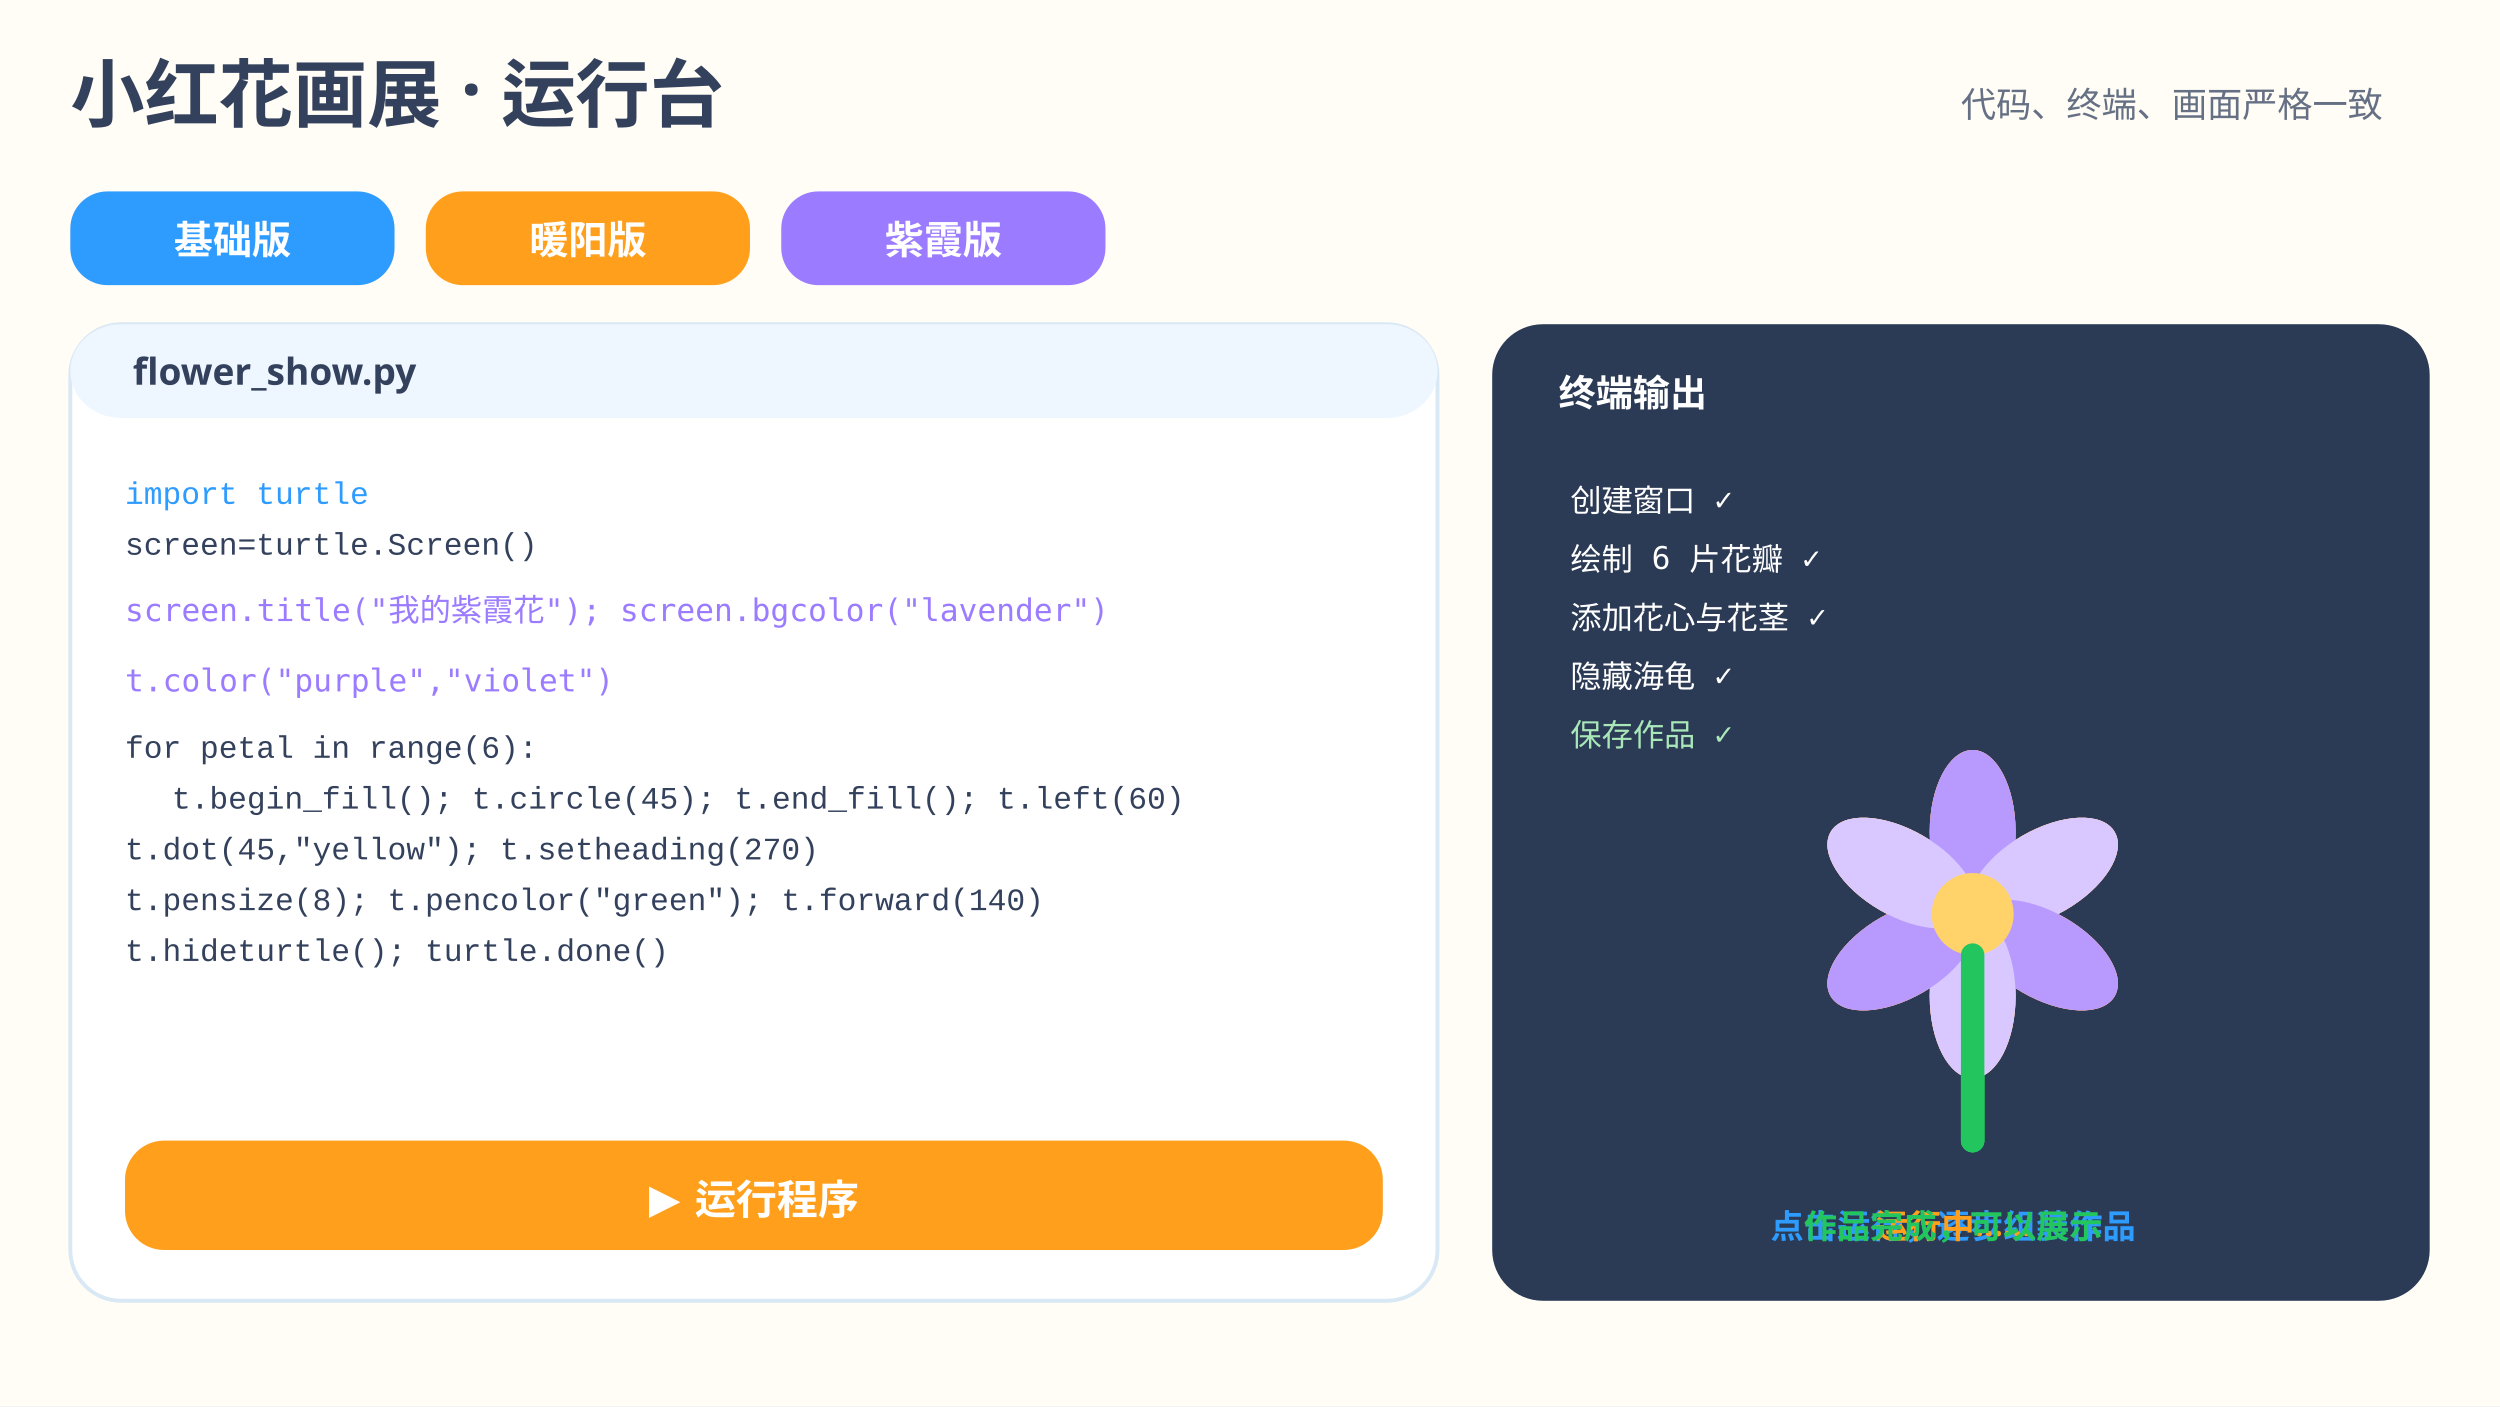
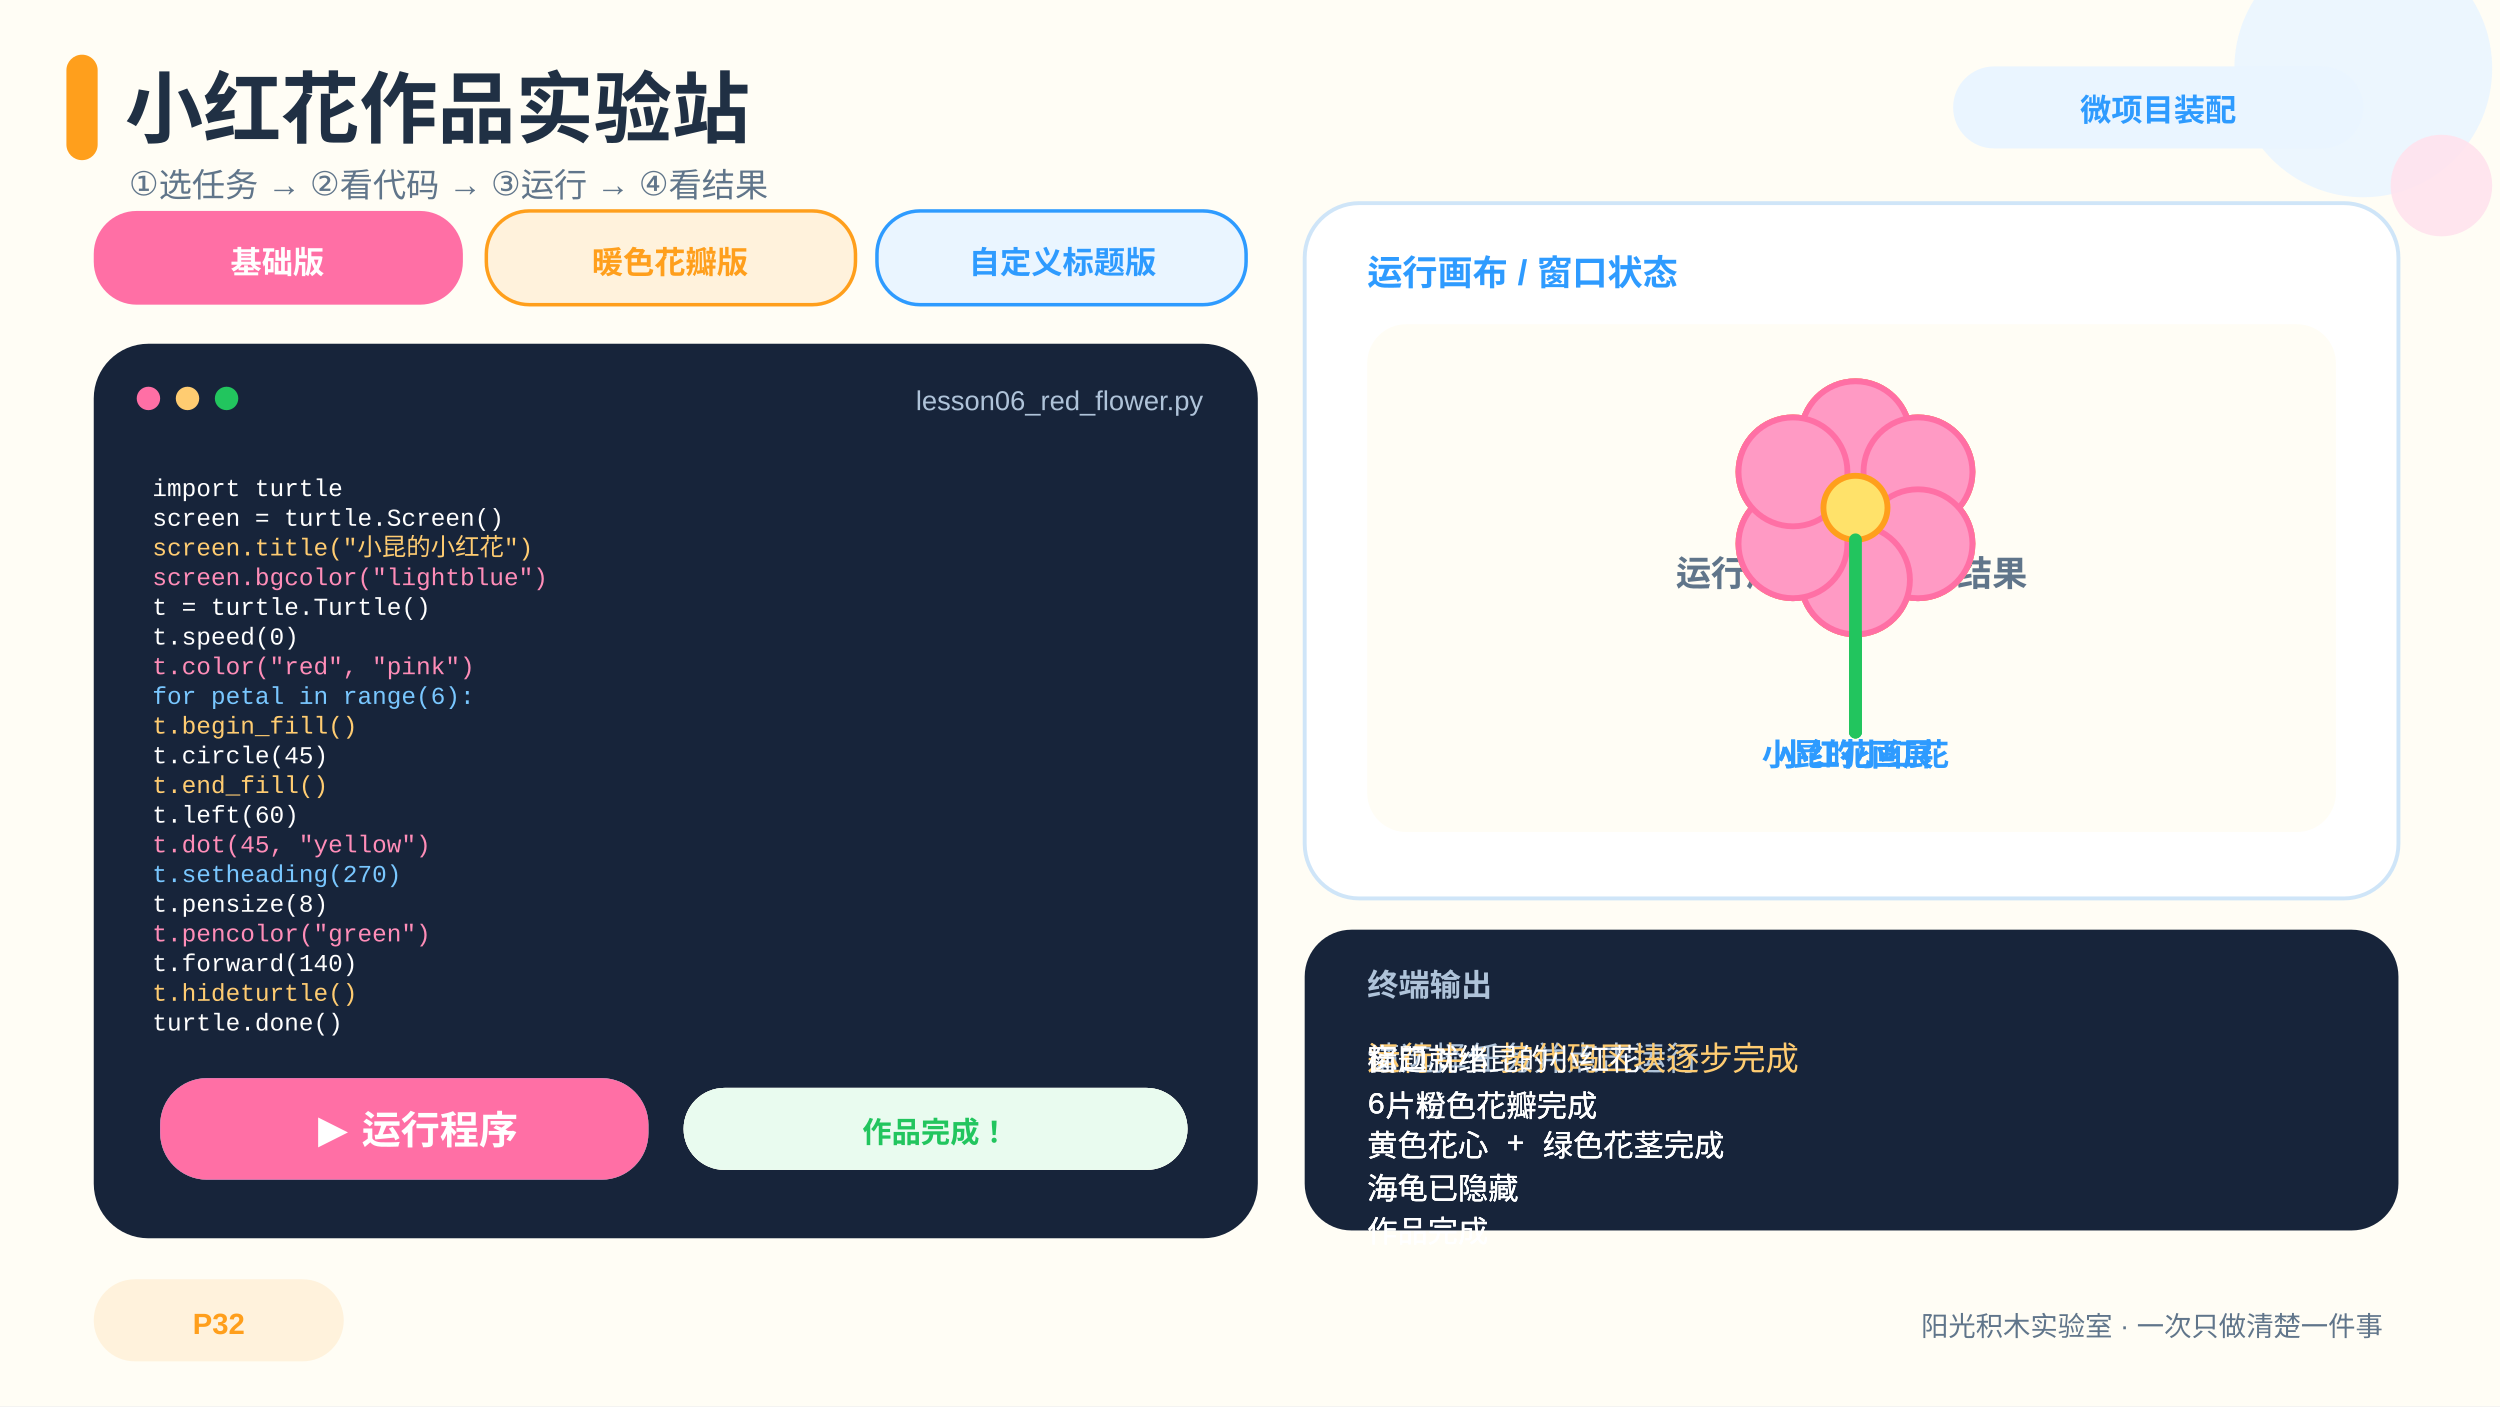
- <svg xmlns="http://www.w3.org/2000/svg" viewBox="0 0 1280 720" data-pptx-page-role="content" font-family="Microsoft YaHei, Segoe UI, sans-serif">
-   <rect width="1280" height="720" fill="#FFFDF5" />
-   <g id="header" data-pptx-bounds="36 18 1208 72">
-     <text x="36" y="62" font-size="38" font-weight="700" fill="#33415C">小红花画展 · 运行台</text>
-     <text x="1220" y="60" text-anchor="end" font-size="18" fill="#667085">代码、终端、画面严格一致</text>
-   </g>
-   <g id="tasks" data-pptx-bounds="36 98 1208 52" data-pptx-role="decoration">
-     <g id="full-base" data-pptx-bounds="36 98 166 48">
-       <rect x="36" y="98" width="166" height="48" rx="19" fill="#2E9BFF" />
-       <text x="119" y="130" text-anchor="middle" font-size="20" font-weight="700" fill="#FFFFFF">基础版</text>
-     </g>
-     <g id="full-base-hit" data-pptx-bounds="36 98 166 48">
-       <rect x="36" y="98" width="166" height="48" rx="19" fill="#FFFFFF" fill-opacity="0.001" />
-     </g>
-     <g id="full-sun" data-pptx-bounds="218 98 166 48">
-       <rect x="218" y="98" width="166" height="48" rx="19" fill="#FF9F1C" />
-       <text x="301" y="130" text-anchor="middle" font-size="20" font-weight="700" fill="#FFFFFF">暖阳版</text>
-     </g>
-     <g id="full-sun-hit" data-pptx-bounds="218 98 166 48">
-       <rect x="218" y="98" width="166" height="48" rx="19" fill="#FFFFFF" fill-opacity="0.001" />
-     </g>
-     <g id="full-violet" data-pptx-bounds="400 98 166 48">
-       <rect x="400" y="98" width="166" height="48" rx="19" fill="#9B7BFF" />
-       <text x="483" y="130" text-anchor="middle" font-size="20" font-weight="700" fill="#FFFFFF">紫霞版</text>
-     </g>
-     <g id="full-violet-hit" data-pptx-bounds="400 98 166 48">
-       <rect x="400" y="98" width="166" height="48" rx="19" fill="#FFFFFF" fill-opacity="0.001" />
-     </g>
-   </g>
-   <g id="editor" data-pptx-bounds="36 166 700 500" data-pptx-role="decoration">
-     <rect x="36" y="166" width="700" height="500" rx="26" fill="#FFFFFF" stroke="#D9E8F5" stroke-width="2" />
-     <rect x="36" y="166" width="700" height="48" rx="26" fill="#EEF6FF" />
-     <text x="68" y="197" font-size="19" font-weight="700" fill="#33415C">flower_show.py</text>
-     <g id="full-code" data-pptx-bounds="64 234 644 330" font-family="Consolas, Courier New, monospace" font-size="16">
-       <text x="64" y="258" fill="#2E9BFF">import turtle</text>
-       <text x="64" y="284" fill="#33415C">screen=turtle.Screen()</text>
-       <text x="64" y="310" fill="#33415C">screen.title("小红花画展"); screen.bgcolor("lightblue")</text>
-       <text x="64" y="336" fill="#33415C">t=turtle.Turtle(); t.speed(0)</text>
-       <text x="64" y="362" fill="#FF6FA5">t.color("red","pink")</text>
-       <text x="64" y="388" fill="#33415C">for petal in range(6):</text>
-       <text x="88" y="414" fill="#33415C">t.begin_fill(); t.circle(45); t.end_fill(); t.left(60)</text>
-       <text x="64" y="440" fill="#33415C">t.dot(45,"yellow"); t.setheading(270)</text>
-       <text x="64" y="466" fill="#33415C">t.pensize(8); t.pencolor("green"); t.forward(140)</text>
-       <text x="64" y="492" fill="#33415C">t.hideturtle(); turtle.done()</text>
-     </g>
-     <g id="run-full-hit" data-pptx-bounds="64 584 644 56">
-       <rect x="64" y="584" width="644" height="56" rx="20" fill="#FF9F1C" />
-       <text x="386" y="621" text-anchor="middle" font-size="21" font-weight="700" fill="#FFFFFF">▶ 运行程序</text>
-       <rect x="64" y="584" width="644" height="56" rx="20" fill="#FFFFFF" fill-opacity="0.001" />
-     </g>
-   </g>
-   <g id="console" data-pptx-bounds="764 166 480 500" data-pptx-role="decoration">
-     <rect x="764" y="166" width="480" height="500" rx="26" fill="#2B3A55" />
-     <text x="798" y="208" font-size="19" font-weight="700" fill="#FFFFFF">终端输出</text>
-     <g id="full-output" data-pptx-bounds="798 232 410 160" font-family="Consolas, Courier New, monospace" font-size="16">
-       <text x="798" y="260" fill="#FFFFFF">创建窗口 ✓</text>
-       <text x="798" y="290" fill="#FFFFFF">绘制 6 片花瓣 ✓</text>
-       <text x="798" y="320" fill="#FFFFFF">添加花心 ✓</text>
-       <text x="798" y="350" fill="#FFFFFF">绘制花茎 ✓</text>
-       <text x="798" y="380" fill="#A9E7B8">隐藏海龟 · 完成 ✓</text>
-     </g>
-   </g>
-   <g id="p23-task-base-hit" data-pptx-bounds="36 98 166 48">
-     <rect x="36" y="98" width="166" height="48" rx="19" fill="#FFFFFF" fill-opacity="0.001" />
-   </g>
-   <g id="p23-task-sun-hit" data-pptx-bounds="218 98 166 48">
-     <rect x="218" y="98" width="166" height="48" rx="19" fill="#FFFFFF" fill-opacity="0.001" />
-   </g>
-   <g id="p23-task-violet-hit" data-pptx-bounds="400 98 166 48">
-     <rect x="400" y="98" width="166" height="48" rx="19" fill="#FFFFFF" fill-opacity="0.001" />
-   </g>
-   <g id="p23-run-base-hit" data-pptx-bounds="64 584 644 56">
-     <rect x="64" y="584" width="644" height="56" rx="20" fill="#FFFFFF" fill-opacity="0.001" />
-   </g>
-   <g id="p23-run-sun-hit" data-pptx-bounds="64 584 644 56">
-     <rect x="64" y="584" width="644" height="56" rx="20" fill="#FFFFFF" fill-opacity="0.001" />
-   </g>
-   <g id="p23-run-violet-hit" data-pptx-bounds="64 584 644 56">
-     <rect x="64" y="584" width="644" height="56" rx="20" fill="#FFFFFF" fill-opacity="0.001" />
-   </g>
-   <g id="full-result-sun" data-pptx-bounds="190 690 2 2" transform="translate(1010 472)">
-     <ellipse cx="0" cy="-48" rx="25" ry="48" fill="#FFB347" transform="rotate(0)" />
-     <ellipse cx="0" cy="-48" rx="25" ry="48" fill="#FFD36A" transform="rotate(60)" />
-     <ellipse cx="0" cy="-48" rx="25" ry="48" fill="#FFB347" transform="rotate(120)" />
-     <ellipse cx="0" cy="-48" rx="25" ry="48" fill="#FFD36A" transform="rotate(180)" />
-     <ellipse cx="0" cy="-48" rx="25" ry="48" fill="#FFB347" transform="rotate(240)" />
-     <ellipse cx="0" cy="-48" rx="25" ry="48" fill="#FFD36A" transform="rotate(300)" />
-     <circle r="24" fill="#FF9F1C" />
-     <line x1="0" y1="24" x2="0" y2="125" stroke="#65C466" stroke-width="12" stroke-linecap="round" />
-   </g>
-   <g id="full-result-violet" data-pptx-bounds="194 690 2 2" transform="translate(1010 450)">
-     <ellipse cx="0" cy="-48" rx="25" ry="48" fill="#B89AFF" transform="rotate(0)" />
-     <ellipse cx="0" cy="-48" rx="25" ry="48" fill="#D9C8FF" transform="rotate(60)" />
-     <ellipse cx="0" cy="-48" rx="25" ry="48" fill="#B89AFF" transform="rotate(120)" />
-     <ellipse cx="0" cy="-48" rx="25" ry="48" fill="#D9C8FF" transform="rotate(180)" />
-     <ellipse cx="0" cy="-48" rx="25" ry="48" fill="#B89AFF" transform="rotate(240)" />
-     <ellipse cx="0" cy="-48" rx="25" ry="48" fill="#D9C8FF" transform="rotate(300)" />
-     <circle r="24" fill="#FFD36A" />
-     <line x1="0" y1="24" x2="0" y2="165" stroke="#65C466" stroke-width="12" stroke-linecap="round" />
-   </g>
-   <g id="full-result" data-pptx-bounds="900 398 220 222" transform="translate(1010 472)" data-pptx-role="decoration">
-     <ellipse cx="0" cy="-48" rx="25" ry="48" fill="#FF9DBC" transform="rotate(0)" />
-     <ellipse cx="0" cy="-48" rx="25" ry="48" fill="#FF9DBC" transform="rotate(60)" />
-     <ellipse cx="0" cy="-48" rx="25" ry="48" fill="#FF9DBC" transform="rotate(120)" />
-     <ellipse cx="0" cy="-48" rx="25" ry="48" fill="#FF9DBC" transform="rotate(180)" />
-     <ellipse cx="0" cy="-48" rx="25" ry="48" fill="#FF9DBC" transform="rotate(240)" />
-     <ellipse cx="0" cy="-48" rx="25" ry="48" fill="#FF9DBC" transform="rotate(300)" />
-     <circle r="24" fill="#FFD36A" />
-     <line x1="0" y1="24" x2="0" y2="145" stroke="#65C466" stroke-width="12" stroke-linecap="round" />
-   </g>
-   <g id="p23-console-cover" data-pptx-bounds="786 220 436 424">
-     <rect x="786" y="220" width="436" height="424" rx="20" fill="#2B3A55" />
-   </g>
-   <g id="full-code-sun-state" data-pptx-bounds="60 296 650 82">
-     <rect x="60" y="294" width="650" height="80" fill="#FFFFFF" />
-     <text x="64" y="318" font-family="Consolas, monospace" font-size="16" fill="#FF9F1C">screen.title("暖阳小红花"); screen.bgcolor("lightyellow")</text>
-     <text x="64" y="354" font-family="Consolas, monospace" font-size="16" fill="#FF9F1C">t.color("orange","yellow")</text>
-   </g>
-   <g id="full-code-violet-state" data-pptx-bounds="60 296 650 82">
-     <rect x="60" y="294" width="650" height="80" fill="#FFFFFF" />
-     <text x="64" y="318" font-family="Consolas, monospace" font-size="16" fill="#9B7BFF">screen.title("我的紫霞花"); screen.bgcolor("lavender")</text>
-     <text x="64" y="354" font-family="Consolas, monospace" font-size="16" fill="#9B7BFF">t.color("purple","violet")</text>
-   </g>
-   <g id="full-status-guide" data-pptx-bounds="820 612 360 28">
-     <text x="1000" y="634" text-anchor="middle" font-size="17" font-weight="700" fill="#2E9BFF">点击运行，逐步组装作品</text>
-   </g>
-   <g id="full-status-running" data-pptx-bounds="820 612 360 28">
-     <text x="1000" y="634" text-anchor="middle" font-size="17" font-weight="700" fill="#FF9F1C">运行中……</text>
-   </g>
-   <g id="full-status-done" data-pptx-bounds="820 612 360 28">
-     <text x="1000" y="634" text-anchor="middle" font-size="17" font-weight="700" fill="#22C55E">作品完成，可以展示</text>
-   </g>
-   <g id="full-line-1" data-pptx-bounds="804 242 380 26">
-     <text x="804" y="262" font-family="Consolas, monospace" font-size="16" fill="#FFFFFF">创建窗口 ✓</text>
-   </g>
-   <g id="full-line-2" data-pptx-bounds="804 272 380 26">
-     <text x="804" y="292" font-family="Consolas, monospace" font-size="16" fill="#FFFFFF">绘制 6 片花瓣 ✓</text>
-   </g>
-   <g id="full-line-3" data-pptx-bounds="804 302 380 26">
-     <text x="804" y="322" font-family="Consolas, monospace" font-size="16" fill="#FFFFFF">添加花心与花茎 ✓</text>
-   </g>
-   <g id="full-line-4" data-pptx-bounds="804 332 380 26">
-     <text x="804" y="352" font-family="Consolas, monospace" font-size="16" fill="#FFFFFF">隐藏海龟 ✓</text>
-   </g>
-   <g id="full-line-5" data-pptx-bounds="804 362 380 26">
-     <text x="804" y="382" font-family="Consolas, monospace" font-size="16" fill="#A9E7B8">保存作品 ✓</text>
-   </g>
-   <g id="full-preview-base" data-pptx-bounds="900 402 220 190">
-     <g transform="translate(1010 468)">
-       <ellipse cx="0" cy="-42" rx="22" ry="42" fill="#FF9DBC" />
-       <ellipse cx="0" cy="-42" rx="22" ry="42" fill="#FF9DBC" transform="rotate(60)" />
-       <ellipse cx="0" cy="-42" rx="22" ry="42" fill="#FF9DBC" transform="rotate(120)" />
-       <ellipse cx="0" cy="-42" rx="22" ry="42" fill="#FF9DBC" transform="rotate(180)" />
-       <ellipse cx="0" cy="-42" rx="22" ry="42" fill="#FF9DBC" transform="rotate(240)" />
-       <ellipse cx="0" cy="-42" rx="22" ry="42" fill="#FF9DBC" transform="rotate(300)" />
-       <circle r="21" fill="#FFD36A" />
-       <line x1="0" y1="21" x2="0" y2="116" stroke="#22C55E" stroke-width="12" stroke-linecap="round" />
-     </g>
-   </g>
-   <g id="full-preview-sun" data-pptx-bounds="900 402 220 190">
-     <g transform="translate(1010 468)">
-       <ellipse cx="0" cy="-42" rx="22" ry="42" fill="#FFB347" />
-       <ellipse cx="0" cy="-42" rx="22" ry="42" fill="#FFD36A" transform="rotate(60)" />
-       <ellipse cx="0" cy="-42" rx="22" ry="42" fill="#FFB347" transform="rotate(120)" />
-       <ellipse cx="0" cy="-42" rx="22" ry="42" fill="#FFD36A" transform="rotate(180)" />
-       <ellipse cx="0" cy="-42" rx="22" ry="42" fill="#FFB347" transform="rotate(240)" />
-       <ellipse cx="0" cy="-42" rx="22" ry="42" fill="#FFD36A" transform="rotate(300)" />
-       <circle r="21" fill="#FF9F1C" />
-       <line x1="0" y1="21" x2="0" y2="116" stroke="#22C55E" stroke-width="12" stroke-linecap="round" />
-     </g>
-   </g>
-   <g id="full-preview-violet" data-pptx-bounds="900 402 220 190">
-     <g transform="translate(1010 468)">
-       <ellipse cx="0" cy="-42" rx="22" ry="42" fill="#B89AFF" />
-       <ellipse cx="0" cy="-42" rx="22" ry="42" fill="#D9C8FF" transform="rotate(60)" />
-       <ellipse cx="0" cy="-42" rx="22" ry="42" fill="#B89AFF" transform="rotate(120)" />
-       <ellipse cx="0" cy="-42" rx="22" ry="42" fill="#D9C8FF" transform="rotate(180)" />
-       <ellipse cx="0" cy="-42" rx="22" ry="42" fill="#B89AFF" transform="rotate(240)" />
-       <ellipse cx="0" cy="-42" rx="22" ry="42" fill="#D9C8FF" transform="rotate(300)" />
-       <circle r="21" fill="#FFD36A" />
-       <line x1="0" y1="21" x2="0" y2="116" stroke="#22C55E" stroke-width="12" stroke-linecap="round" />
-     </g>
-   </g>
+ <svg xmlns="http://www.w3.org/2000/svg" viewBox="0 0 1280 720" data-pptx-page-role="content" font-family="Microsoft YaHei, Arial, sans-serif">
+   <rect x="0" y="0" width="1280" height="720" rx="0" fill="#FFFDF5" id="page-bg" />
+   <circle cx="1210" cy="35" r="66" fill="#EAF5FF" opacity="0.9" />
+   <circle cx="1250" cy="95" r="26" fill="#FFE2ED" opacity="0.9" />
+   <rect x="34" y="28" width="16" height="54" rx="8" fill="#FF9F1C" />
+   <text x="64" y="70" font-family="YouYuan, Microsoft YaHei, sans-serif" font-size="40" font-weight="700" fill="#203044" text-anchor="start">小红花作品实验站</text>
+   <text x="66" y="100" font-family="Microsoft YaHei, Arial, sans-serif" font-size="17" font-weight="400" fill="#60758A" text-anchor="start">①选任务 → ②看代码 → ③运行 → ④看结果</text>
+   <rect x="1000" y="34" width="210" height="42" rx="21" fill="#EAF5FF" />
+   <text x="1105.0" y="62" font-family="Microsoft YaHei, Arial, sans-serif" font-size="16" font-weight="700" fill="#2E9BFF" text-anchor="middle">微项目装配</text>
+   <rect x="48" y="655" width="128" height="42" rx="21" fill="#FFF2DC" />
+   <text x="112.0" y="683" font-family="Microsoft YaHei, Arial, sans-serif" font-size="15" font-weight="700" fill="#FF9F1C" text-anchor="middle">P32</text>
+   <g id="task-t1-button">
+     <rect x="48" y="108" width="189" height="48" rx="22" fill="#FF6FA5" />
+     <text x="142" y="140" font-family="Microsoft YaHei, Arial, sans-serif" font-size="16" font-weight="700" fill="#FFFFFF" text-anchor="middle">基础版</text>
+   </g>
+   <g id="task-t1-hit">
+     <rect x="48" y="108" width="189" height="48" rx="20" fill="#FFFFFF" opacity="0.001" />
+   </g>
+   <g id="task-t2-button">
+     <rect x="249" y="108" width="189" height="48" rx="22" fill="#FFF2DC" stroke="#FF9F1C" stroke-width="1.8" />
+     <text x="343" y="140" font-family="Microsoft YaHei, Arial, sans-serif" font-size="16" font-weight="700" fill="#FF9F1C" text-anchor="middle">暖色花瓣版</text>
+   </g>
+   <g id="task-t2-hit">
+     <rect x="249" y="108" width="189" height="48" rx="20" fill="#FFFFFF" opacity="0.001" />
+   </g>
+   <g id="task-t3-button">
+     <rect x="449" y="108" width="189" height="48" rx="22" fill="#EAF5FF" stroke="#2E9BFF" stroke-width="1.8" />
+     <text x="544" y="140" font-family="Microsoft YaHei, Arial, sans-serif" font-size="16" font-weight="700" fill="#2E9BFF" text-anchor="middle">自定义标题版</text>
+   </g>
+   <g id="task-t3-hit">
+     <rect x="449" y="108" width="189" height="48" rx="20" fill="#FFFFFF" opacity="0.001" />
+   </g>
+   <rect x="48" y="176" width="596" height="458" rx="28" fill="#17243A" id="editor-shell" />
+   <circle cx="76" cy="204" r="6" fill="#FF6FA5" />
+   <circle cx="96" cy="204" r="6" fill="#FFCC71" />
+   <circle cx="116" cy="204" r="6" fill="#22C55E" />
+   <text x="616" y="210" font-family="Microsoft YaHei, Arial, sans-serif" font-size="14" font-weight="400" fill="#AFC3D9" text-anchor="end">lesson06_red_flower.py</text>
+   <g id="code-t1-state">
+     <rect x="66" y="226" width="558" height="306" rx="14" fill="#17243A" />
+     <text x="78" y="254.0" font-family="Consolas, Courier New, monospace" font-size="12.5" font-weight="400" fill="#FFFFFF" text-anchor="start">import turtle</text>
+     <text x="78" y="269.2" font-family="Consolas, Courier New, monospace" font-size="12.5" font-weight="400" fill="#FFFFFF" text-anchor="start">screen = turtle.Screen()</text>
+     <text x="78" y="284.4" font-family="Consolas, Courier New, monospace" font-size="12.5" font-weight="400" fill="#FFCC71" text-anchor="start">screen.title("小红花画展")</text>
+     <text x="78" y="299.6" font-family="Consolas, Courier New, monospace" font-size="12.5" font-weight="400" fill="#FF8DB8" text-anchor="start">screen.bgcolor("lightblue")</text>
+     <text x="78" y="314.8" font-family="Consolas, Courier New, monospace" font-size="12.5" font-weight="400" fill="#FFFFFF" text-anchor="start">t = turtle.Turtle()</text>
+     <text x="78" y="330.0" font-family="Consolas, Courier New, monospace" font-size="12.5" font-weight="400" fill="#FFFFFF" text-anchor="start">t.speed(0)</text>
+     <text x="78" y="345.2" font-family="Consolas, Courier New, monospace" font-size="12.5" font-weight="400" fill="#FF8DB8" text-anchor="start">t.color("red", "pink")</text>
+     <text x="78" y="360.4" font-family="Consolas, Courier New, monospace" font-size="12.5" font-weight="400" fill="#79C7FF" text-anchor="start">for petal in range(6):</text>
+     <text x="78" y="375.6" font-family="Consolas, Courier New, monospace" font-size="12.5" font-weight="400" fill="#FFCC71" text-anchor="start">    t.begin_fill()</text>
+     <text x="78" y="390.8" font-family="Consolas, Courier New, monospace" font-size="12.5" font-weight="400" fill="#FFFFFF" text-anchor="start">    t.circle(45)</text>
+     <text x="78" y="406.0" font-family="Consolas, Courier New, monospace" font-size="12.5" font-weight="400" fill="#FFCC71" text-anchor="start">    t.end_fill()</text>
+     <text x="78" y="421.2" font-family="Consolas, Courier New, monospace" font-size="12.5" font-weight="400" fill="#FFFFFF" text-anchor="start">    t.left(60)</text>
+     <text x="78" y="436.4" font-family="Consolas, Courier New, monospace" font-size="12.5" font-weight="400" fill="#FF8DB8" text-anchor="start">t.dot(45, "yellow")</text>
+     <text x="78" y="451.6" font-family="Consolas, Courier New, monospace" font-size="12.5" font-weight="400" fill="#79C7FF" text-anchor="start">t.setheading(270)</text>
+     <text x="78" y="466.8" font-family="Consolas, Courier New, monospace" font-size="12.5" font-weight="400" fill="#FFFFFF" text-anchor="start">t.pensize(8)</text>
+     <text x="78" y="482.0" font-family="Consolas, Courier New, monospace" font-size="12.5" font-weight="400" fill="#FF8DB8" text-anchor="start">t.pencolor("green")</text>
+     <text x="78" y="497.2" font-family="Consolas, Courier New, monospace" font-size="12.5" font-weight="400" fill="#FFFFFF" text-anchor="start">t.forward(140)</text>
+     <text x="78" y="512.4" font-family="Consolas, Courier New, monospace" font-size="12.5" font-weight="400" fill="#FFCC71" text-anchor="start">t.hideturtle()</text>
+     <text x="78" y="527.6" font-family="Consolas, Courier New, monospace" font-size="12.5" font-weight="400" fill="#FFFFFF" text-anchor="start">turtle.done()</text>
+   </g>
+   <g id="code-t2-state">
+     <rect x="66" y="226" width="558" height="306" rx="14" fill="#17243A" />
+     <text x="78" y="254.0" font-family="Consolas, Courier New, monospace" font-size="12.5" font-weight="400" fill="#FFFFFF" text-anchor="start">import turtle</text>
+     <text x="78" y="269.2" font-family="Consolas, Courier New, monospace" font-size="12.5" font-weight="400" fill="#FFFFFF" text-anchor="start">screen = turtle.Screen()</text>
+     <text x="78" y="284.4" font-family="Consolas, Courier New, monospace" font-size="12.5" font-weight="400" fill="#FFCC71" text-anchor="start">screen.title("小红花画展")</text>
+     <text x="78" y="299.6" font-family="Consolas, Courier New, monospace" font-size="12.5" font-weight="400" fill="#FF8DB8" text-anchor="start">screen.bgcolor("lightblue")</text>
+     <text x="78" y="314.8" font-family="Consolas, Courier New, monospace" font-size="12.5" font-weight="400" fill="#FFFFFF" text-anchor="start">t = turtle.Turtle()</text>
+     <text x="78" y="330.0" font-family="Consolas, Courier New, monospace" font-size="12.5" font-weight="400" fill="#FFFFFF" text-anchor="start">t.speed(0)</text>
+     <text x="78" y="345.2" font-family="Consolas, Courier New, monospace" font-size="12.5" font-weight="400" fill="#FF8DB8" text-anchor="start">t.color("red", "orange")</text>
+     <text x="78" y="360.4" font-family="Consolas, Courier New, monospace" font-size="12.5" font-weight="400" fill="#79C7FF" text-anchor="start">for petal in range(6):</text>
+     <text x="78" y="375.6" font-family="Consolas, Courier New, monospace" font-size="12.5" font-weight="400" fill="#FFCC71" text-anchor="start">    t.begin_fill()</text>
+     <text x="78" y="390.8" font-family="Consolas, Courier New, monospace" font-size="12.5" font-weight="400" fill="#FFFFFF" text-anchor="start">    t.circle(45)</text>
+     <text x="78" y="406.0" font-family="Consolas, Courier New, monospace" font-size="12.5" font-weight="400" fill="#FFCC71" text-anchor="start">    t.end_fill()</text>
+     <text x="78" y="421.2" font-family="Consolas, Courier New, monospace" font-size="12.5" font-weight="400" fill="#FFFFFF" text-anchor="start">    t.left(60)</text>
+     <text x="78" y="436.4" font-family="Consolas, Courier New, monospace" font-size="12.5" font-weight="400" fill="#FF8DB8" text-anchor="start">t.dot(45, "yellow")</text>
+     <text x="78" y="451.6" font-family="Consolas, Courier New, monospace" font-size="12.5" font-weight="400" fill="#79C7FF" text-anchor="start">t.setheading(270)</text>
+     <text x="78" y="466.8" font-family="Consolas, Courier New, monospace" font-size="12.5" font-weight="400" fill="#FFFFFF" text-anchor="start">t.pensize(8)</text>
+     <text x="78" y="482.0" font-family="Consolas, Courier New, monospace" font-size="12.5" font-weight="400" fill="#FF8DB8" text-anchor="start">t.pencolor("green")</text>
+     <text x="78" y="497.2" font-family="Consolas, Courier New, monospace" font-size="12.5" font-weight="400" fill="#FFFFFF" text-anchor="start">t.forward(140)</text>
+     <text x="78" y="512.4" font-family="Consolas, Courier New, monospace" font-size="12.5" font-weight="400" fill="#FFCC71" text-anchor="start">t.hideturtle()</text>
+     <text x="78" y="527.6" font-family="Consolas, Courier New, monospace" font-size="12.5" font-weight="400" fill="#FFFFFF" text-anchor="start">turtle.done()</text>
+   </g>
+   <g id="code-t3-state">
+     <rect x="66" y="226" width="558" height="306" rx="14" fill="#17243A" />
+     <text x="78" y="254.0" font-family="Consolas, Courier New, monospace" font-size="12.5" font-weight="400" fill="#FFFFFF" text-anchor="start">import turtle</text>
+     <text x="78" y="269.2" font-family="Consolas, Courier New, monospace" font-size="12.5" font-weight="400" fill="#FFFFFF" text-anchor="start">screen = turtle.Screen()</text>
+     <text x="78" y="284.4" font-family="Consolas, Courier New, monospace" font-size="12.5" font-weight="400" fill="#FFCC71" text-anchor="start">screen.title("小昆的小红花")</text>
+     <text x="78" y="299.6" font-family="Consolas, Courier New, monospace" font-size="12.5" font-weight="400" fill="#FF8DB8" text-anchor="start">screen.bgcolor("lightblue")</text>
+     <text x="78" y="314.8" font-family="Consolas, Courier New, monospace" font-size="12.5" font-weight="400" fill="#FFFFFF" text-anchor="start">t = turtle.Turtle()</text>
+     <text x="78" y="330.0" font-family="Consolas, Courier New, monospace" font-size="12.5" font-weight="400" fill="#FFFFFF" text-anchor="start">t.speed(0)</text>
+     <text x="78" y="345.2" font-family="Consolas, Courier New, monospace" font-size="12.5" font-weight="400" fill="#FF8DB8" text-anchor="start">t.color("red", "pink")</text>
+     <text x="78" y="360.4" font-family="Consolas, Courier New, monospace" font-size="12.5" font-weight="400" fill="#79C7FF" text-anchor="start">for petal in range(6):</text>
+     <text x="78" y="375.6" font-family="Consolas, Courier New, monospace" font-size="12.5" font-weight="400" fill="#FFCC71" text-anchor="start">    t.begin_fill()</text>
+     <text x="78" y="390.8" font-family="Consolas, Courier New, monospace" font-size="12.5" font-weight="400" fill="#FFFFFF" text-anchor="start">    t.circle(45)</text>
+     <text x="78" y="406.0" font-family="Consolas, Courier New, monospace" font-size="12.5" font-weight="400" fill="#FFCC71" text-anchor="start">    t.end_fill()</text>
+     <text x="78" y="421.2" font-family="Consolas, Courier New, monospace" font-size="12.5" font-weight="400" fill="#FFFFFF" text-anchor="start">    t.left(60)</text>
+     <text x="78" y="436.4" font-family="Consolas, Courier New, monospace" font-size="12.5" font-weight="400" fill="#FF8DB8" text-anchor="start">t.dot(45, "yellow")</text>
+     <text x="78" y="451.6" font-family="Consolas, Courier New, monospace" font-size="12.5" font-weight="400" fill="#79C7FF" text-anchor="start">t.setheading(270)</text>
+     <text x="78" y="466.8" font-family="Consolas, Courier New, monospace" font-size="12.5" font-weight="400" fill="#FFFFFF" text-anchor="start">t.pensize(8)</text>
+     <text x="78" y="482.0" font-family="Consolas, Courier New, monospace" font-size="12.5" font-weight="400" fill="#FF8DB8" text-anchor="start">t.pencolor("green")</text>
+     <text x="78" y="497.2" font-family="Consolas, Courier New, monospace" font-size="12.5" font-weight="400" fill="#FFFFFF" text-anchor="start">t.forward(140)</text>
+     <text x="78" y="512.4" font-family="Consolas, Courier New, monospace" font-size="12.5" font-weight="400" fill="#FFCC71" text-anchor="start">t.hideturtle()</text>
+     <text x="78" y="527.6" font-family="Consolas, Courier New, monospace" font-size="12.5" font-weight="400" fill="#FFFFFF" text-anchor="start">turtle.done()</text>
+   </g>
+   <g id="run-t1-button">
+     <rect x="82" y="552" width="250" height="52" rx="24" fill="#FF9F1C" />
+     <text x="214" y="585" font-family="Microsoft YaHei, Arial, sans-serif" font-size="20" font-weight="700" fill="#FFFFFF" text-anchor="middle">▶ 运行程序</text>
+     <g id="run-t1-hit">
+       <rect x="82" y="552" width="250" height="52" rx="20" fill="#FFFFFF" opacity="0.001" />
+     </g>
+   </g>
+   <g id="run-t2-button">
+     <rect x="82" y="552" width="250" height="52" rx="24" fill="#2E9BFF" />
+     <text x="214" y="585" font-family="Microsoft YaHei, Arial, sans-serif" font-size="20" font-weight="700" fill="#FFFFFF" text-anchor="middle">▶ 运行程序</text>
+     <g id="run-t2-hit">
+       <rect x="82" y="552" width="250" height="52" rx="20" fill="#FFFFFF" opacity="0.001" />
+     </g>
+   </g>
+   <g id="run-t3-button">
+     <rect x="82" y="552" width="250" height="52" rx="24" fill="#FF6FA5" />
+     <text x="214" y="585" font-family="Microsoft YaHei, Arial, sans-serif" font-size="20" font-weight="700" fill="#FFFFFF" text-anchor="middle">▶ 运行程序</text>
+     <g id="run-t3-hit">
+       <rect x="82" y="552" width="250" height="52" rx="20" fill="#FFFFFF" opacity="0.001" />
+     </g>
+   </g>
+   <g id="status-guide">
+     <rect x="350" y="557" width="258" height="42" rx="21" fill="#EAF5FF" />
+     <text x="479.0" y="585" font-family="Microsoft YaHei, Arial, sans-serif" font-size="15" font-weight="700" fill="#2E9BFF" text-anchor="middle">已选任务，等待运行</text>
+   </g>
+   <g id="status-running">
+     <rect x="350" y="557" width="258" height="42" rx="21" fill="#FFF2DC" />
+     <text x="479.0" y="585" font-family="Microsoft YaHei, Arial, sans-serif" font-size="15" font-weight="700" fill="#FF9F1C" text-anchor="middle">运行中：按代码区块逐步完成</text>
+   </g>
+   <g id="status-done">
+     <rect x="350" y="557" width="258" height="42" rx="21" fill="#E9FBEF" />
+     <text x="479.0" y="585" font-family="Microsoft YaHei, Arial, sans-serif" font-size="15" font-weight="700" fill="#22C55E" text-anchor="middle">作品完成！</text>
+   </g>
+   <rect x="668" y="104" width="560" height="356" rx="28" fill="#FFFFFF" stroke="#CFE5F8" stroke-width="2" id="canvas-shell" />
+   <text x="700" y="146" font-family="Microsoft YaHei, Arial, sans-serif" font-size="18" font-weight="700" fill="#2E9BFF" text-anchor="start">运行画布 / 窗口状态</text>
+   <rect x="700" y="166" width="496" height="260" rx="20" fill="#FFFDF5" id="canvas-inner" />
+   <g id="canvas-guide">
+     <text x="948" y="300" font-family="Microsoft YaHei, Arial, sans-serif" font-size="18" font-weight="700" fill="#60758A" text-anchor="middle">运行后这里才出现结果</text>
+   </g>
+   <g id="preview-t1">
+     <g opacity="1">
+       <circle cx="950.0" cy="223.1" r="27.88" fill="#FF9AC4" stroke="#FF6FA5" stroke-width="3" />
+       <circle cx="982.0" cy="241.6" r="27.88" fill="#FF9AC4" stroke="#FF6FA5" stroke-width="3" />
+       <circle cx="982.0" cy="278.4" r="27.88" fill="#FF9AC4" stroke="#FF6FA5" stroke-width="3" />
+       <circle cx="950.0" cy="296.9" r="27.88" fill="#FF9AC4" stroke="#FF6FA5" stroke-width="3" />
+       <circle cx="918.0" cy="278.4" r="27.88" fill="#FF9AC4" stroke="#FF6FA5" stroke-width="3" />
+       <circle cx="918.0" cy="241.6" r="27.88" fill="#FF9AC4" stroke="#FF6FA5" stroke-width="3" />
+       <circle cx="950" cy="260" r="16.4" fill="#FFE26A" stroke="#FF9F1C" stroke-width="3" />
+       <line x1="950" y1="276.4" x2="950" y2="374.8" stroke="#22C55E" stroke-width="6.56" stroke-linecap="round" />
+     </g>
+     <text x="950" y="392" font-family="Microsoft YaHei, Arial, sans-serif" font-size="16" font-weight="700" fill="#2E9BFF" text-anchor="middle">小红花画展</text>
+   </g>
+   <g id="preview-t2">
+     <g opacity="1">
+       <circle cx="950.0" cy="223.1" r="27.88" fill="#FFA54D" stroke="#FFA54D" stroke-width="3" />
+       <circle cx="982.0" cy="241.6" r="27.88" fill="#FFA54D" stroke="#FFA54D" stroke-width="3" />
+       <circle cx="982.0" cy="278.4" r="27.88" fill="#FFA54D" stroke="#FFA54D" stroke-width="3" />
+       <circle cx="950.0" cy="296.9" r="27.88" fill="#FFA54D" stroke="#FFA54D" stroke-width="3" />
+       <circle cx="918.0" cy="278.4" r="27.88" fill="#FFA54D" stroke="#FFA54D" stroke-width="3" />
+       <circle cx="918.0" cy="241.6" r="27.88" fill="#FFA54D" stroke="#FFA54D" stroke-width="3" />
+       <circle cx="950" cy="260" r="16.4" fill="#FFE26A" stroke="#FF9F1C" stroke-width="3" />
+       <line x1="950" y1="276.4" x2="950" y2="374.8" stroke="#22C55E" stroke-width="6.56" stroke-linecap="round" />
+     </g>
+     <text x="950" y="392" font-family="Microsoft YaHei, Arial, sans-serif" font-size="16" font-weight="700" fill="#2E9BFF" text-anchor="middle">小红花画展</text>
+   </g>
+   <g id="preview-t3">
+     <g opacity="1">
+       <circle cx="950.0" cy="223.1" r="27.88" fill="#FF9AC4" stroke="#FF6FA5" stroke-width="3" />
+       <circle cx="982.0" cy="241.6" r="27.88" fill="#FF9AC4" stroke="#FF6FA5" stroke-width="3" />
+       <circle cx="982.0" cy="278.4" r="27.88" fill="#FF9AC4" stroke="#FF6FA5" stroke-width="3" />
+       <circle cx="950.0" cy="296.9" r="27.88" fill="#FF9AC4" stroke="#FF6FA5" stroke-width="3" />
+       <circle cx="918.0" cy="278.4" r="27.88" fill="#FF9AC4" stroke="#FF6FA5" stroke-width="3" />
+       <circle cx="918.0" cy="241.6" r="27.88" fill="#FF9AC4" stroke="#FF6FA5" stroke-width="3" />
+       <circle cx="950" cy="260" r="16.4" fill="#FFE26A" stroke="#FF9F1C" stroke-width="3" />
+       <line x1="950" y1="276.4" x2="950" y2="374.8" stroke="#22C55E" stroke-width="6.56" stroke-linecap="round" />
+     </g>
+     <text x="950" y="392" font-family="Microsoft YaHei, Arial, sans-serif" font-size="16" font-weight="700" fill="#2E9BFF" text-anchor="middle">小昆的小红花</text>
+   </g>
+   <rect x="668" y="476" width="560" height="154" rx="24" fill="#17243A" id="terminal-shell" />
+   <text x="700" y="510" font-family="Microsoft YaHei, Arial, sans-serif" font-size="16" font-weight="700" fill="#AFC3D9" text-anchor="start">终端输出</text>
+   <g id="terminal-guide">
+     <text x="700" y="548" font-family="Consolas, Courier New, monospace" font-size="17" font-weight="400" fill="#AFC3D9" text-anchor="start">请选择任务并点击运行</text>
+   </g>
+   <g id="terminal-running">
+     <text x="700" y="548" font-family="Consolas, Courier New, monospace" font-size="17" font-weight="400" fill="#FFCC71" text-anchor="start">运行中：按代码区块逐步完成</text>
+   </g>
+   <g id="term-t1-l01">
+     <text x="700" y="548" font-family="Consolas, Courier New, monospace" font-size="15.5" font-weight="400" fill="#FFFFFF" text-anchor="start">窗口就绪</text>
+   </g>
+   <g id="term-t1-l02">
+     <text x="700" y="570" font-family="Consolas, Courier New, monospace" font-size="15.5" font-weight="400" fill="#FFFFFF" text-anchor="start">6片粉色花瓣完成</text>
+   </g>
+   <g id="term-t1-l03">
+     <text x="700" y="592" font-family="Consolas, Courier New, monospace" font-size="15.5" font-weight="400" fill="#FFFFFF" text-anchor="start">黄色花心 + 绿色花茎完成</text>
+   </g>
+   <g id="term-t1-l04">
+     <text x="700" y="614" font-family="Consolas, Courier New, monospace" font-size="15.5" font-weight="400" fill="#FFFFFF" text-anchor="start">海龟已隐藏</text>
+   </g>
+   <g id="term-t1-l05">
+     <text x="700" y="636" font-family="Consolas, Courier New, monospace" font-size="15.5" font-weight="400" fill="#FFFFFF" text-anchor="start">作品完成</text>
+   </g>
+   <g id="term-t2-l01">
+     <text x="700" y="548" font-family="Consolas, Courier New, monospace" font-size="15.5" font-weight="400" fill="#FFFFFF" text-anchor="start">窗口就绪</text>
+   </g>
+   <g id="term-t2-l02">
+     <text x="700" y="570" font-family="Consolas, Courier New, monospace" font-size="15.5" font-weight="400" fill="#FFFFFF" text-anchor="start">6片橙色花瓣完成</text>
+   </g>
+   <g id="term-t2-l03">
+     <text x="700" y="592" font-family="Consolas, Courier New, monospace" font-size="15.5" font-weight="400" fill="#FFFFFF" text-anchor="start">黄色花心 + 绿色花茎完成</text>
+   </g>
+   <g id="term-t2-l04">
+     <text x="700" y="614" font-family="Consolas, Courier New, monospace" font-size="15.5" font-weight="400" fill="#FFFFFF" text-anchor="start">海龟已隐藏</text>
+   </g>
+   <g id="term-t2-l05">
+     <text x="700" y="636" font-family="Consolas, Courier New, monospace" font-size="15.5" font-weight="400" fill="#FFFFFF" text-anchor="start">作品完成</text>
+   </g>
+   <g id="term-t3-l01">
+     <text x="700" y="548" font-family="Consolas, Courier New, monospace" font-size="15.5" font-weight="400" fill="#FFFFFF" text-anchor="start">标题：小昆的小红花</text>
+   </g>
+   <g id="term-t3-l02">
+     <text x="700" y="570" font-family="Consolas, Courier New, monospace" font-size="15.5" font-weight="400" fill="#FFFFFF" text-anchor="start">6片粉色花瓣完成</text>
+   </g>
+   <g id="term-t3-l03">
+     <text x="700" y="592" font-family="Consolas, Courier New, monospace" font-size="15.5" font-weight="400" fill="#FFFFFF" text-anchor="start">黄色花心 + 绿色花茎完成</text>
+   </g>
+   <g id="term-t3-l04">
+     <text x="700" y="614" font-family="Consolas, Courier New, monospace" font-size="15.5" font-weight="400" fill="#FFFFFF" text-anchor="start">海龟已隐藏</text>
+   </g>
+   <g id="term-t3-l05">
+     <text x="700" y="636" font-family="Consolas, Courier New, monospace" font-size="15.5" font-weight="400" fill="#FFFFFF" text-anchor="start">作品完成</text>
+   </g>
+   <text x="1220" y="684" font-family="Microsoft YaHei, Arial, sans-serif" font-size="14" font-weight="400" fill="#60758A" text-anchor="end">阳光积木实验室 · 一次只做清楚一件事</text>
</svg>
